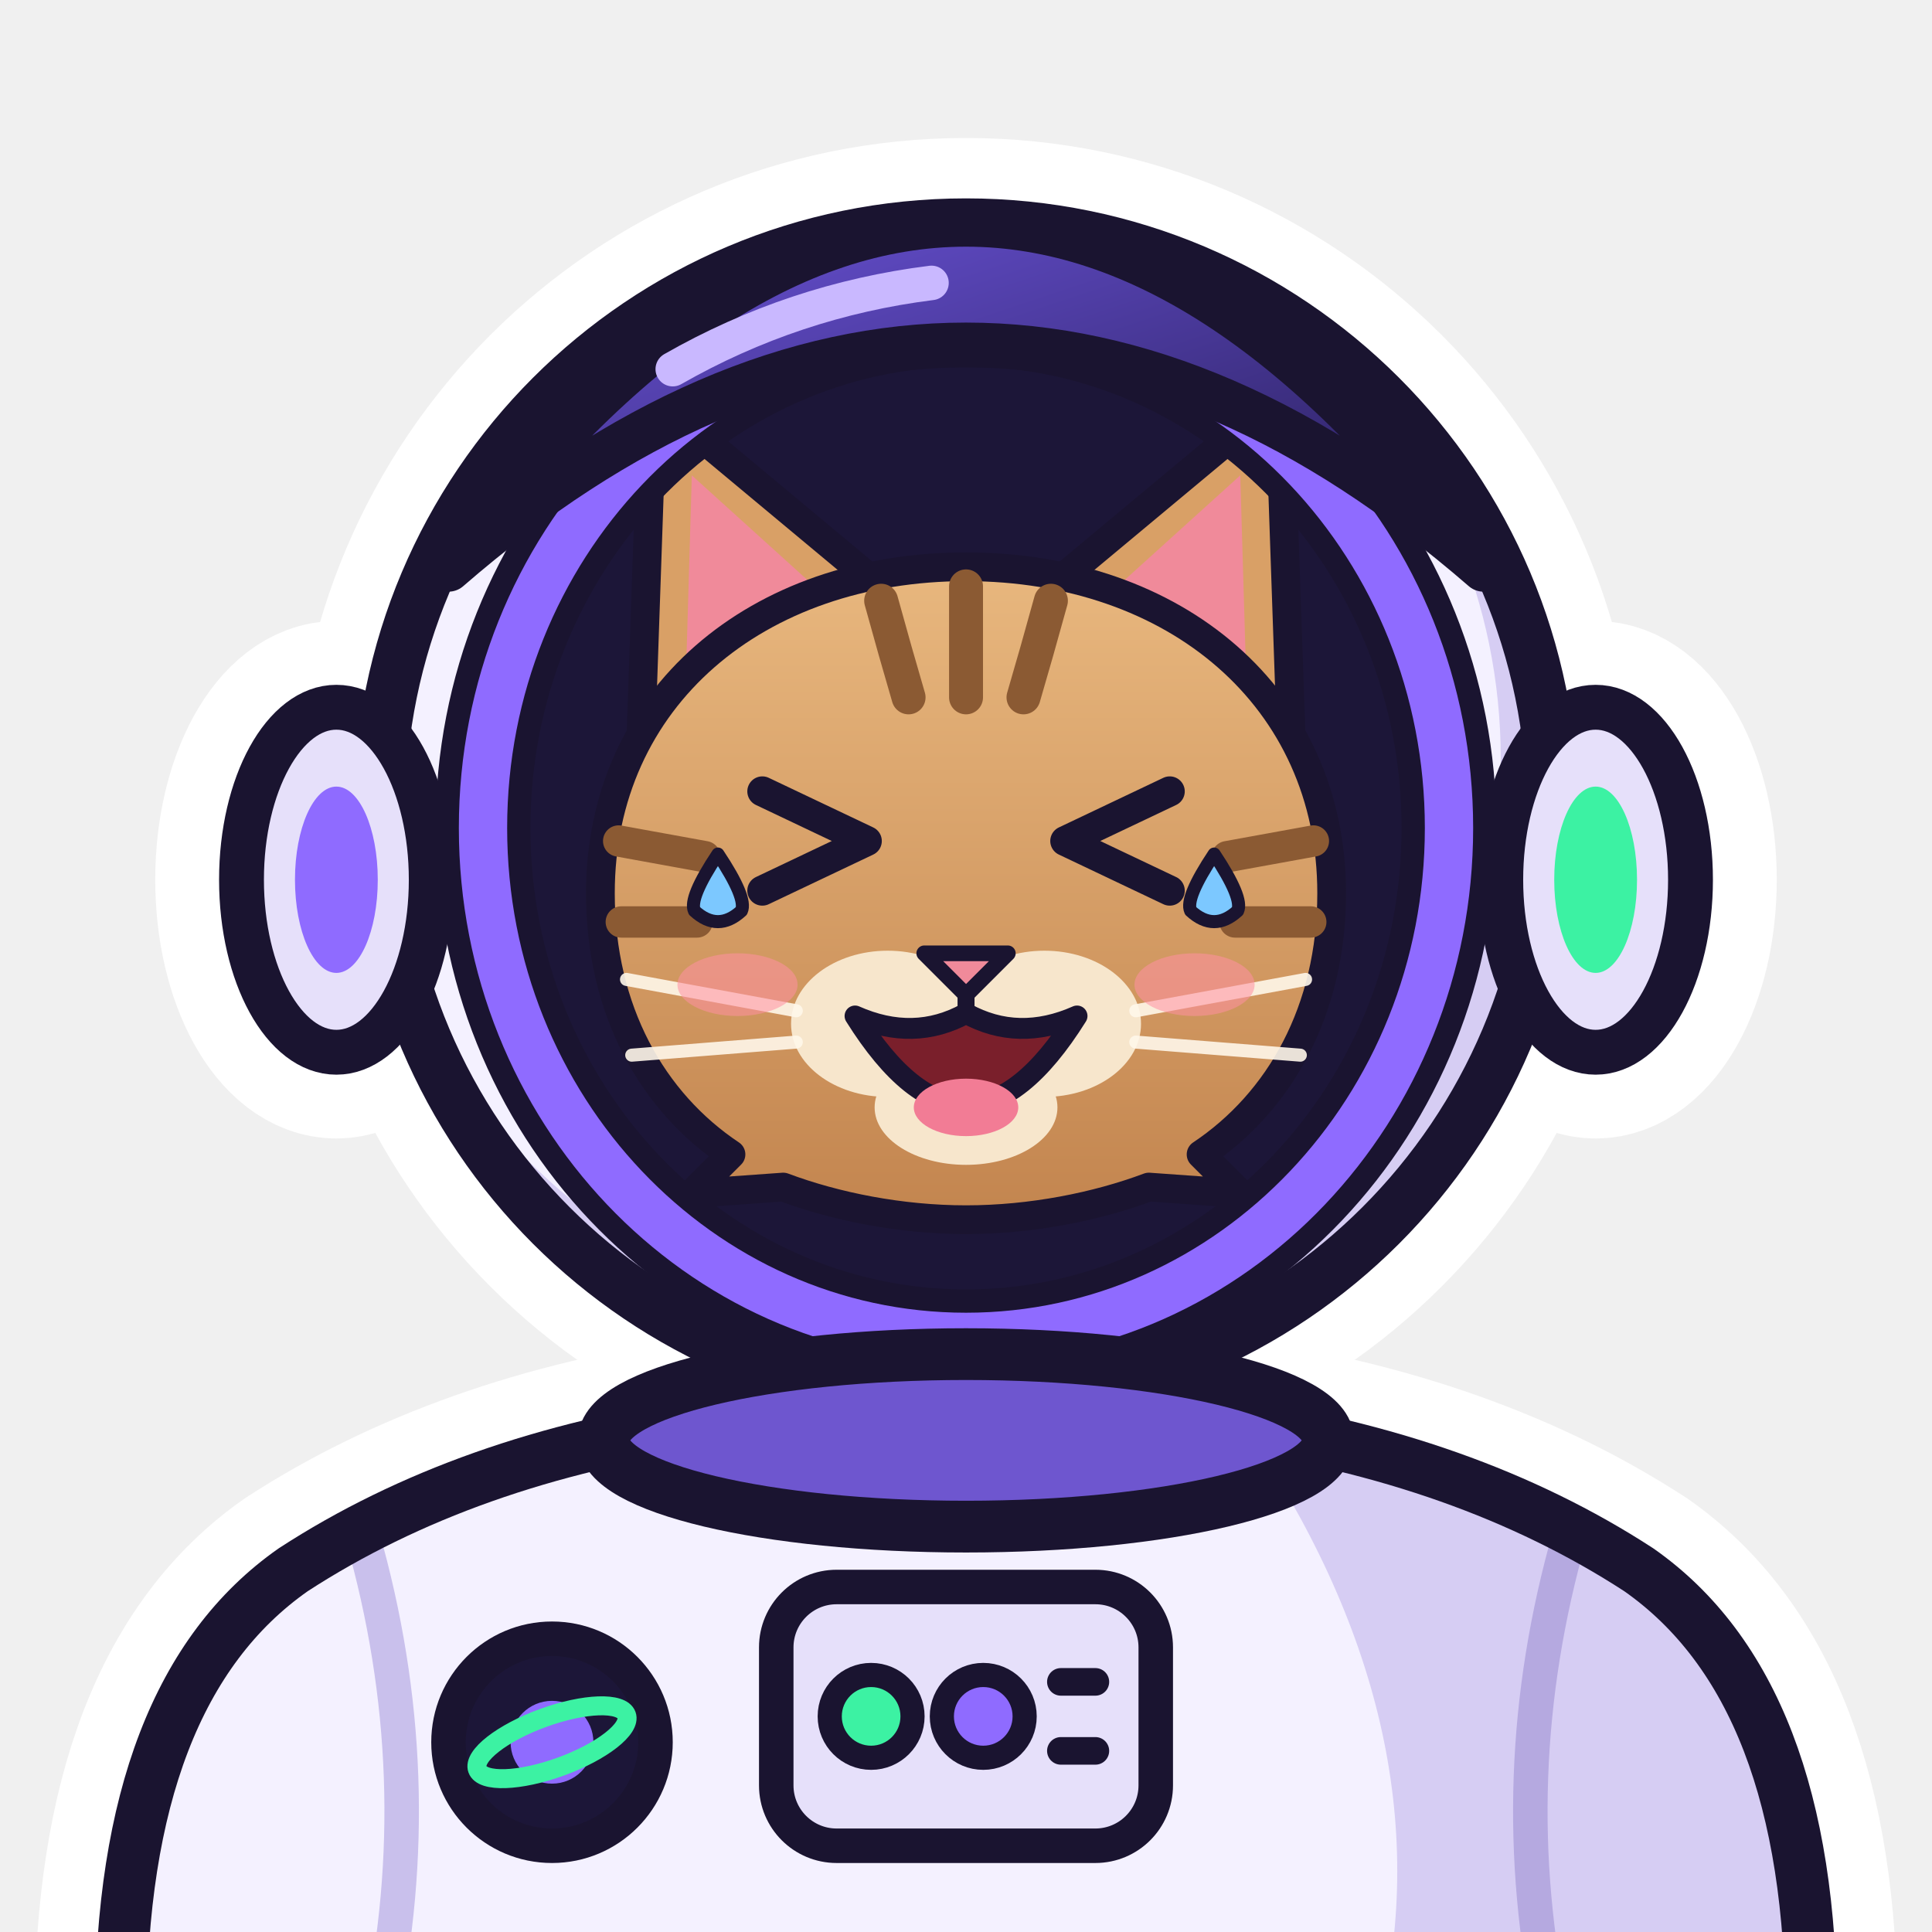
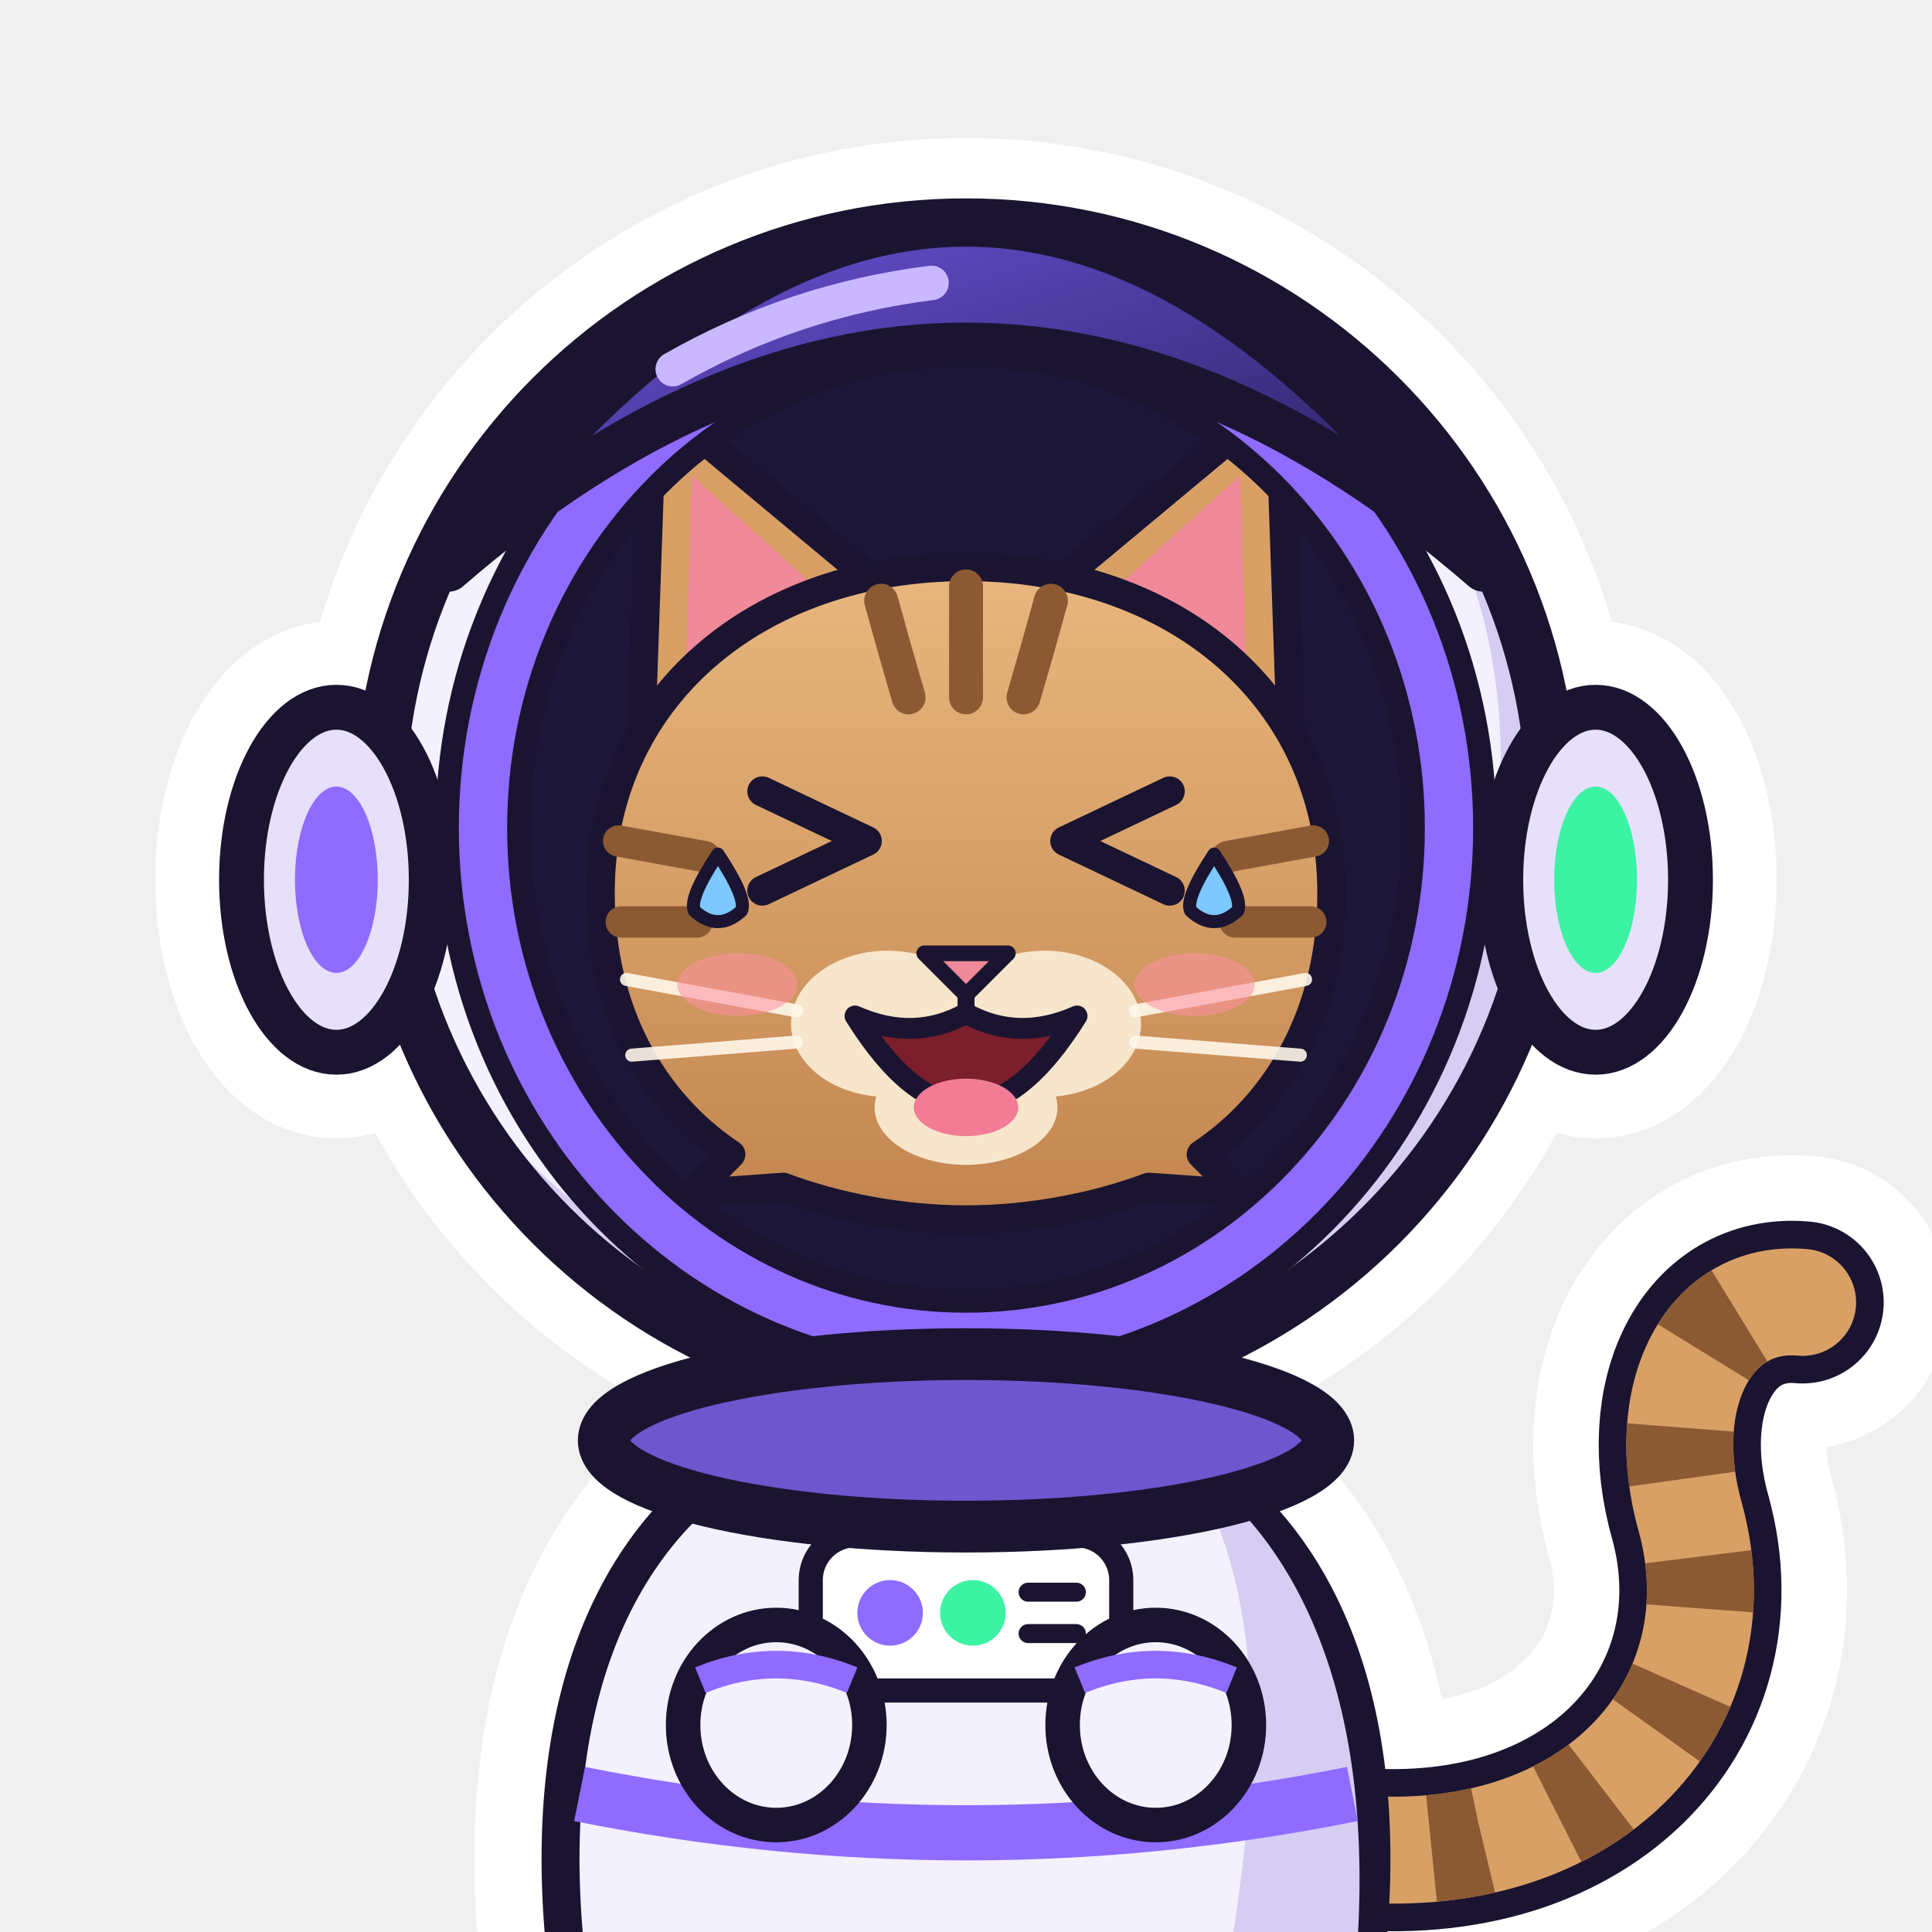
<svg xmlns="http://www.w3.org/2000/svg" viewBox="0 0 112 112" width="256" height="256">
  <defs>
    <linearGradient id="lblVioletA" x1="0" y1="0" x2="0" y2="1">
      <stop offset="0" stop-color="#E2D8FF" />
      <stop offset="1" stop-color="#9474FF" />
    </linearGradient>
    <linearGradient id="lblGreenA" x1="0" y1="0" x2="0" y2="1">
      <stop offset="0" stop-color="#C2FFE4" />
      <stop offset="1" stop-color="#2AD58B" />
    </linearGradient>
    <linearGradient id="lblRedA" x1="0" y1="0" x2="0" y2="1">
      <stop offset="0" stop-color="#FFD3D8" />
      <stop offset="1" stop-color="#FF3B4E" />
    </linearGradient>
    <linearGradient id="lblBlueA" x1="0" y1="0" x2="0" y2="1">
      <stop offset="0" stop-color="#DDF6FF" />
      <stop offset="1" stop-color="#4FC3FF" />
    </linearGradient>
    <linearGradient id="visorA" x1="0" y1="0" x2="1" y2="1">
      <stop offset="0" stop-color="#6E56E0" />
      <stop offset="1" stop-color="#231A50" />
    </linearGradient>
    <clipPath id="helmetA">
      <circle cx="56" cy="44" r="34" />
    </clipPath>
    <clipPath id="torsoClipA">
      <path d="M 7 114 Q 7 95 17 88 Q 27 81.5 41 79.5 L 71 79.5 Q 85 81.5 95 88 Q 105 95 105 114 Z" />
    </clipPath>
    <clipPath id="noaOpeningA">
      <ellipse cx="56" cy="61" rx="37" ry="39" />
    </clipPath>
    <clipPath id="noaHeadClipA">
      <path d="M 30 56 Q 30 30 56 29 Q 82 30 82 56 L 82 64 Q 81 82 69 90 Q 62 94 56 94 Q 50 94 43 90 Q 31 82 30 64 Z" />
    </clipPath>
    <path id="torsoShapeA" d="M 7 114 Q 7 95 17 88 Q 27 81.5 41 79.5 L 71 79.5 Q 85 81.5 95 88 Q 105 95 105 114 Z" />
    <g id="discsA">
      <ellipse cx="19.5" cy="48" rx="5.5" ry="10" />
      <ellipse cx="92.5" cy="48" rx="5.5" ry="10" />
    </g>
    <g id="torsoBackA" fill="#FFFFFF" stroke="#FFFFFF" stroke-width="10" stroke-linejoin="round">
      <use href="#torsoShapeA" />
    </g>
    <g id="helmetBackA" fill="#FFFFFF" stroke="#FFFFFF" stroke-width="10">
      <circle cx="56" cy="44" r="34" />
      <use href="#discsA" />
    </g>
    <g id="suitA">
      <use href="#torsoShapeA" fill="#F4F1FF" />
      <g clip-path="url(#torsoClipA)">
        <path d="M 72 79.5 Q 90 83 98 92 Q 105 100 105 114 L 80 114 Q 84 97 72 79.5 Z" fill="#D6CDF3" />
        <path d="M 21 86 Q 25 100 22 114" fill="none" stroke="#C9C0EC" stroke-width="2" />
        <path d="M 91 86 Q 87 100 90 114" fill="none" stroke="#B5A9E0" stroke-width="2" />
      </g>
      <use href="#torsoShapeA" fill="none" stroke="#1A1430" stroke-width="3" stroke-linejoin="round" />
      <rect x="45" y="89" width="22" height="15" rx="3.5" fill="#E6E0FA" stroke="#1A1430" stroke-width="2" />
      <circle cx="50.5" cy="96.5" r="2.4" fill="#3CF2A3" stroke="#1A1430" stroke-width="1.4" />
      <circle cx="57" cy="96.5" r="2.4" fill="#8F6BFF" stroke="#1A1430" stroke-width="1.4" />
      <path d="M 61.5 94.5 L 63.5 94.5 M 61.5 98.5 L 63.5 98.5" stroke="#1A1430" stroke-width="1.6" stroke-linecap="round" />
      <circle cx="32" cy="98" r="6" fill="#1C1638" stroke="#1A1430" stroke-width="2" />
      <circle cx="32" cy="98" r="2.4" fill="#8F6BFF" />
      <ellipse cx="32" cy="98" rx="4.6" ry="1.5" fill="none" stroke="#3CF2A3" stroke-width="1.1" transform="rotate(-20 32 98)" />
    </g>
    <g id="helmetShellA">
      <circle cx="56" cy="44" r="34" fill="#F4F1FF" />
      <g clip-path="url(#helmetA)">
        <circle cx="61" cy="50" r="34" fill="#D6CDF3" />
        <circle cx="54" cy="41" r="33" fill="#F4F1FF" />
      </g>
      <circle cx="56" cy="44" r="34" fill="none" stroke="#1A1430" stroke-width="3" />
      <g fill="#E6E0FA" stroke="#1A1430" stroke-width="2.6">
        <use href="#discsA" />
      </g>
      <ellipse cx="19.5" cy="48" rx="2.4" ry="5.4" fill="#8F6BFF" />
      <ellipse cx="92.5" cy="48" rx="2.4" ry="5.4" fill="#3CF2A3" />
    </g>
    <g id="noaHelmetA">
      <use href="#helmetShellA" />
      <ellipse cx="56" cy="45" rx="28" ry="29.5" fill="#1C1638" />
    </g>
    <g id="noaRimA">
      <ellipse cx="56" cy="45" rx="28" ry="29.5" fill="none" stroke="#1A1430" stroke-width="5.5" />
      <ellipse cx="56" cy="45" rx="28" ry="29.5" fill="none" stroke="#8F6BFF" stroke-width="2.8" />
      <path d="M 26 30 Q 56 -10 86 30 Q 56 4 26 30 Z" fill="url(#visorA)" stroke="#1A1430" stroke-width="2.6" stroke-linejoin="round" />
      <path d="M 39 18.4 Q 46 14.4 54 13.4" fill="none" stroke="#C9B8FF" stroke-width="2" stroke-linecap="round" />
    </g>
    <ellipse id="neckRingA" cx="56" cy="80.5" rx="21" ry="5" fill="#6E56CF" stroke="#1A1430" stroke-width="3" />
    <g id="noaHeadA">
      <path d="M 45 80 L 45 108 L 67 108 L 67 80 Z" fill="#D49A7A" />
      <path d="M 45 86 Q 56 97 67 86 L 67 93 Q 56 101 45 93 Z" fill="#B97F62" opacity="0.55" />
      <ellipse cx="29.5" cy="61" rx="4.6" ry="7" fill="#E3AB89" />
      <ellipse cx="82.5" cy="61" rx="4.6" ry="7" fill="#E3AB89" />
      <path d="M 29.5 57 Q 27.6 61 29.5 65" fill="none" stroke="#B9785A" stroke-width="1.3" stroke-linecap="round" />
      <path d="M 82.5 57 Q 84.4 61 82.5 65" fill="none" stroke="#B9785A" stroke-width="1.3" stroke-linecap="round" />
      <path d="M 30 56 Q 30 30 56 29 Q 82 30 82 56 L 82 64 Q 81 82 69 90 Q 62 94 56 94 Q 50 94 43 90 Q 31 82 30 64 Z" fill="#EDB997" />
      <g clip-path="url(#noaHeadClipA)">
        <path d="M 68 40 Q 84 50 82 70 Q 78 86 66 92 L 90 96 L 90 36 Z" fill="#D99F80" opacity="0.55" />
        <path d="M 30 58 Q 32 74 38 80 Q 46 86 56 85.5 Q 66 86 74 80 Q 80 74 82 58 L 82 92 L 30 92 Z" fill="#7A5644" opacity="0.28" />
        <path d="M 30 61 Q 31 80 43 89 Q 50 94 56 94 Q 62 94 69 89 Q 81 80 82 61 Q 80 71 74 75 Q 68 78 63 77 Q 60 75 56 75.5 Q 52 75 49 77 Q 44 78 38 75 Q 32 71 30 61 Z" fill="#4E3628" />
        <path d="M 40 86 L 41 89 M 48 90 L 48.5 93 M 64 90 L 63.5 93 M 72 86 L 71 89 M 35 79 L 36.5 82 M 77 79 L 75.5 82" stroke="#6B4C3C" stroke-width="1.2" stroke-linecap="round" />
      </g>
      <path d="M 26 60 Q 22 28 40 19 Q 56 12 72 19 Q 90 28 86 60 L 82 60 L 81 52 Q 76 43.5 66 41.5 Q 59 39 56.5 31 L 55.5 31 Q 53 39 46 41.5 Q 36 43.5 31 52 L 30 60 Z" fill="#3B2A21" />
      <path d="M 56 31.5 L 56 18" fill="none" stroke="#24180F" stroke-width="1.6" stroke-linecap="round" />
      <path d="M 53.5 22 Q 45 26 38.5 37.5" fill="none" stroke="#6A4A39" stroke-width="1.8" stroke-linecap="round" />
      <path d="M 58.5 22 Q 67 26 73.5 37.5" fill="none" stroke="#6A4A39" stroke-width="1.8" stroke-linecap="round" />
      <path d="M 50 18.5 Q 41.5 21 35 29" fill="none" stroke="#7A5642" stroke-width="2.2" stroke-linecap="round" />
      <path d="M 62 18.5 Q 70.5 21 77 29" fill="none" stroke="#7A5642" stroke-width="2.2" stroke-linecap="round" />
      <path d="M 47 41 Q 52 38.5 54.6 33.5 M 65 41 Q 60 38.5 57.4 33.5" fill="none" stroke="#2A1D16" stroke-width="1.3" stroke-linecap="round" />
      <path d="M 56.5 59 Q 58.6 65 59.6 67.6 Q 58 70 54.6 69" fill="none" stroke="#C0805E" stroke-width="1.8" stroke-linecap="round" stroke-linejoin="round" />
      <path d="M 46.5 75.5 Q 51 72 56 73.5 Q 61 72 65.5 75.5 Q 61 77.2 56 76.3 Q 51 77.2 46.5 75.5 Z" fill="#3E2A1F" />
    </g>
    <g id="noaBrowsA" fill="#2E2019">
      <path d="M 37.2 52.6 Q 41.5 47 51 48.4 Q 51.8 50.2 50.8 51.6 Q 44.2 50.4 38.6 54.2 Q 36.8 54 37.2 52.6 Z" />
      <path d="M 74.8 52.6 Q 70.5 47 61 48.4 Q 60.2 50.2 61.2 51.6 Q 67.8 50.4 73.4 54.2 Q 75.2 54 74.8 52.6 Z" />
    </g>
    <g id="noaBrowsUpA" fill="#2E2019">
      <path d="M 37.2 48.8 Q 41.5 42.6 51 44.4 Q 51.8 46.2 50.8 47.6 Q 44.2 46.2 38.6 50.4 Q 36.8 50.2 37.2 48.8 Z" />
      <path d="M 74.8 48.8 Q 70.5 42.6 61 44.4 Q 60.2 46.2 61.2 47.6 Q 67.8 46.2 73.4 50.4 Q 75.2 50.2 74.8 48.8 Z" />
    </g>
    <g id="noaBrowsHmmA" fill="#2E2019">
      <path d="M 37 53.4 Q 42 51.2 51 51.4 Q 51.6 52.8 50.8 54 Q 44 53.4 38.4 55.2 Q 36.6 54.8 37 53.4 Z" />
      <path d="M 74.8 49.6 Q 70.5 42.6 61 45.2 Q 60.2 47 61.2 48.4 Q 67.8 46.4 73.4 51.2 Q 75.2 51 74.8 49.6 Z" />
    </g>
    <g id="noaEyesA">
      <path d="M 37 58.5 Q 44 52 51 58.5 Q 44 63.8 37 58.5 Z" fill="#FFFFFF" />
      <circle cx="44.3" cy="58.2" r="3.7" fill="#5A3A24" />
      <circle cx="44.3" cy="58.2" r="1.8" fill="#1A1430" />
      <circle cx="45.6" cy="56.9" r="1.1" fill="#FFFFFF" />
      <path d="M 36.5 58.8 Q 44 51.6 51.5 58.2" fill="none" stroke="#1A1430" stroke-width="2.3" stroke-linecap="round" />
      <path d="M 61 58.5 Q 68 52 75 58.5 Q 68 63.8 61 58.5 Z" fill="#FFFFFF" />
      <circle cx="67.7" cy="58.2" r="3.7" fill="#5A3A24" />
      <circle cx="67.7" cy="58.2" r="1.8" fill="#1A1430" />
      <circle cx="69" cy="56.9" r="1.1" fill="#FFFFFF" />
      <path d="M 60.5 58.2 Q 68 51.6 75.5 58.8" fill="none" stroke="#1A1430" stroke-width="2.3" stroke-linecap="round" />
    </g>
    <g id="noaEyesWideA">
      <ellipse cx="44" cy="57.5" rx="6" ry="6.4" fill="#FFFFFF" stroke="#1A1430" stroke-width="1.8" />
      <circle cx="44" cy="58" r="2.7" fill="#5A3A24" />
      <circle cx="44" cy="58" r="1.3" fill="#1A1430" />
      <ellipse cx="68" cy="57.5" rx="6" ry="6.4" fill="#FFFFFF" stroke="#1A1430" stroke-width="1.8" />
      <circle cx="68" cy="58" r="2.7" fill="#5A3A24" />
      <circle cx="68" cy="58" r="1.3" fill="#1A1430" />
    </g>
    <g id="noaEyesSideA">
      <path d="M 37.5 58.5 Q 44 55 50.5 58.5 Q 44 61.8 37.5 58.5 Z" fill="#FFFFFF" />
      <circle cx="40.6" cy="58.4" r="2.9" fill="#5A3A24" />
      <circle cx="40.6" cy="58.4" r="1.4" fill="#1A1430" />
      <path d="M 37 57.8 L 51 57.2" fill="none" stroke="#1A1430" stroke-width="2.4" stroke-linecap="round" />
      <path d="M 61.5 58.5 Q 68 54 74.5 58.5 Q 68 61.8 61.5 58.5 Z" fill="#FFFFFF" />
      <circle cx="64.6" cy="58.4" r="2.9" fill="#5A3A24" />
      <circle cx="64.6" cy="58.4" r="1.4" fill="#1A1430" />
      <path d="M 61 58 Q 68 52.6 75 58.4" fill="none" stroke="#1A1430" stroke-width="2.2" stroke-linecap="round" />
    </g>
    <path id="noaEyesLaughA" d="M 37.5 59.5 Q 44 52.5 50.5 59.5 M 61.5 59.5 Q 68 52.5 74.5 59.5" fill="none" stroke="#1A1430" stroke-width="2.6" stroke-linecap="round" />
    <g id="noaSmileA">
      <path d="M 49.5 80.2 Q 56 83.6 62.8 79.2" fill="none" stroke="#5E2A22" stroke-width="2" stroke-linecap="round" />
      <path d="M 53.4 83 Q 56 84 58.8 82.8" fill="none" stroke="#9C5A4A" stroke-width="1.2" stroke-linecap="round" opacity="0.8" />
    </g>
    <ellipse id="noaMouthOA" cx="56" cy="82" rx="4.2" ry="5" fill="#5A1F28" stroke="#1A1430" stroke-width="1.4" />
    <g id="noaMouthLaughA">
      <path d="M 46.5 78.5 Q 56 94 65.5 78.5 Q 56 81.5 46.5 78.5 Z" fill="#5A1F28" stroke="#1A1430" stroke-width="1.5" stroke-linejoin="round" />
      <path d="M 48.5 79.4 Q 56 81.8 63.5 79.4 L 62.6 81.8 Q 56 83.8 49.4 81.8 Z" fill="#FFFFFF" />
      <path d="M 52 88 Q 56 90.5 60 88 Q 56 86.5 52 88 Z" fill="#E07A86" />
    </g>
    <path id="noaMouthFlatA" d="M 50.5 80.8 L 62 80" fill="none" stroke="#5E2A22" stroke-width="2.2" stroke-linecap="round" />
    <g id="noaTearsA" fill="#7FD4FF" stroke="#1A1430" stroke-width="1.3" stroke-linejoin="round">
      <path d="M 33.5 61 Q 29 68 32.5 71 Q 37 70 33.5 61 Z" />
      <path d="M 78.5 61 Q 83 68 79.5 71 Q 75 70 78.5 61 Z" />
    </g>
    <g id="noaBrowsAngryA" fill="#2E2019">
      <path d="M 36.6 49.6 Q 37.4 47.6 39.4 48 L 51.6 53.6 Q 52.2 55.8 50.4 56.2 Z" />
      <path d="M 75.4 49.6 Q 74.6 47.6 72.6 48 L 60.4 53.6 Q 59.8 55.8 61.6 56.2 Z" />
    </g>
    <g id="noaEyesAngryA">
      <path d="M 38 58.6 Q 45 55.6 50.6 58.4 Q 44.6 62.4 38 58.6 Z" fill="#FFFFFF" />
      <circle cx="45" cy="59.2" r="2.9" fill="#5A3A24" />
      <circle cx="45" cy="59.2" r="1.4" fill="#1A1430" />
      <path d="M 37.6 57.4 L 51 58.6" stroke="#1A1430" stroke-width="2.4" stroke-linecap="round" />
      <path d="M 74 58.6 Q 67 55.6 61.4 58.4 Q 67.4 62.4 74 58.6 Z" fill="#FFFFFF" />
      <circle cx="67" cy="59.2" r="2.9" fill="#5A3A24" />
      <circle cx="67" cy="59.2" r="1.4" fill="#1A1430" />
      <path d="M 74.4 57.4 L 61 58.6" stroke="#1A1430" stroke-width="2.4" stroke-linecap="round" />
    </g>
    <g id="noaMouthShoutA">
      <path d="M 46.5 77 Q 56 75 65.5 77 Q 64.5 92.5 56 92.5 Q 47.5 92.5 46.5 77 Z" fill="#5A1F28" stroke="#1A1430" stroke-width="1.5" stroke-linejoin="round" />
      <path d="M 47.4 77.6 Q 56 76 64.6 77.6 L 64.2 80.4 Q 56 79.2 47.8 80.4 Z" fill="#FFFFFF" />
      <path d="M 50.5 89 Q 56 85.5 61.5 89 Q 56 92 50.5 89 Z" fill="#E07A86" />
    </g>
    <g id="noaMouthGritA">
      <path d="M 47.5 77.4 L 64.5 77.4 Q 65.6 81.6 64.2 85 L 47.8 85 Q 46.4 81.6 47.5 77.4 Z" fill="#FFFFFF" stroke="#1A1430" stroke-width="1.5" stroke-linejoin="round" />
      <path d="M 47.2 81.2 L 64.8 81.2 M 51.5 77.6 L 51.5 84.8 M 56 77.6 L 56 84.8 M 60.5 77.6 L 60.5 84.8" stroke="#9C8F9F" stroke-width="1.1" />
    </g>
    <g id="noaRageTintA">
      <g clip-path="url(#noaHeadClipA)">
        <ellipse cx="56" cy="60" rx="30" ry="34" fill="#FF3B4E" opacity="0.2" />
      </g>
      <ellipse cx="40.5" cy="67" rx="5" ry="3" fill="#FF3B4E" opacity="0.45" />
      <ellipse cx="71.5" cy="67" rx="5" ry="3" fill="#FF3B4E" opacity="0.45" />
    </g>
    <g id="noaShadesA">
      <path d="M 32.5 53 L 79.5 53" stroke="#14101F" stroke-width="2.6" stroke-linecap="round" />
      <path d="M 34.5 53 L 52.5 53 Q 53 61.5 47 63.5 Q 38.5 64.5 35.5 59 Z" fill="#14101F" stroke="#1A1430" stroke-width="1.6" stroke-linejoin="round" />
      <path d="M 77.5 53 L 59.5 53 Q 59 61.5 65 63.5 Q 73.5 64.5 76.5 59 Z" fill="#14101F" stroke="#1A1430" stroke-width="1.6" stroke-linejoin="round" />
      <path d="M 52.5 54.6 Q 56 53 59.5 54.6" fill="none" stroke="#14101F" stroke-width="2.2" />
      <path d="M 38.5 55.8 L 43 61 M 42.5 55.4 L 45.5 58.8" stroke="#3CF2A3" stroke-width="1.5" stroke-linecap="round" />
      <path d="M 63.5 55.8 L 68 61 M 67.5 55.4 L 70.5 58.8" stroke="#B9A6FF" stroke-width="1.5" stroke-linecap="round" />
    </g>
    <g id="noaSmirkA">
      <path d="M 50 80.6 Q 57.5 82.4 63.8 77.4" fill="none" stroke="#5E2A22" stroke-width="2" stroke-linecap="round" />
      <path d="M 63.2 76.2 Q 64.8 77 64.6 78.8" fill="none" stroke="#5E2A22" stroke-width="1.2" stroke-linecap="round" />
    </g>
    <path id="noaMouthGrimaceA" d="M 48.5 81 Q 51.5 78.8 54.5 81 Q 57.5 83.2 60.5 81 Q 62.2 79.8 63.6 80.4" fill="none" stroke="#5E2A22" stroke-width="2" stroke-linecap="round" />
    <g id="raidFistBackA">
      <path d="M 102 118 Q 106 88 95 71" fill="none" stroke="#FFFFFF" stroke-width="24" stroke-linecap="round" />
      <rect x="82" y="50" width="21" height="19" rx="6.5" fill="#FFFFFF" stroke="#FFFFFF" stroke-width="9" />
    </g>
    <g id="raidFistA">
      <path d="M 102 118 Q 106 88 95 71" fill="none" stroke="#1A1430" stroke-width="15" stroke-linecap="round" />
      <path d="M 102 118 Q 106 88 95 71" fill="none" stroke="#E4DDF8" stroke-width="10" stroke-linecap="round" />
      <path d="M 101.4 70.8 L 92.2 76.8" stroke="#1A1430" stroke-width="6.4" stroke-linecap="round" />
      <path d="M 101.4 70.8 L 92.2 76.8" stroke="#8F6BFF" stroke-width="3.6" stroke-linecap="round" />
      <rect x="82" y="50" width="21" height="19" rx="6.5" fill="#F4F1FF" stroke="#1A1430" stroke-width="2.6" />
      <path d="M 87.5 50.8 L 87.5 57 M 92.5 50.8 L 92.5 57 M 97.5 50.8 L 97.5 57" stroke="#9C8FD6" stroke-width="1.5" stroke-linecap="round" />
      <path d="M 83.5 60 Q 91 57 99.5 60.5 Q 99 64.5 95 64.5 L 86 64.5 Q 83 64 83.5 60 Z" fill="#F4F1FF" stroke="#1A1430" stroke-width="1.8" stroke-linejoin="round" />
      <path d="M 78 43 L 81.5 47.5 M 87 39 L 88 45 M 104.5 42 L 101 47" stroke="#8F6BFF" stroke-width="2" stroke-linecap="round" />
    </g>
    <g id="facepalmBackA">
      <path d="M 10 118 Q 12 86 36 54" fill="none" stroke="#FFFFFF" stroke-width="24" stroke-linecap="round" />
    </g>
    <g id="facepalmA">
      <path d="M 10 118 Q 12 86 36 54" fill="none" stroke="#1A1430" stroke-width="15" stroke-linecap="round" />
      <path d="M 10 118 Q 12 86 36 54" fill="none" stroke="#F4F1FF" stroke-width="10" stroke-linecap="round" />
      <path d="M 38.6 59.7 L 29.8 53.1" stroke="#1A1430" stroke-width="6.4" stroke-linecap="round" />
      <path d="M 38.6 59.7 L 29.8 53.1" stroke="#8F6BFF" stroke-width="3.6" stroke-linecap="round" />
      <g stroke="#1A1430" stroke-linecap="round" fill="none">
        <path d="M 50 40 L 59.5 31.5 M 53 43.5 L 64.5 36.5 M 55 47 L 67.5 42.5 M 54.5 50.5 L 65 49 M 40 52 L 42.5 59" stroke-width="8.6" />
        <ellipse cx="46" cy="47" rx="10.5" ry="8.5" transform="rotate(-25 46 47)" fill="#1A1430" stroke-width="3.4" />
      </g>
      <path d="M 50 40 L 59.5 31.5 M 53 43.5 L 64.5 36.5 M 55 47 L 67.5 42.5 M 54.5 50.5 L 65 49 M 40 52 L 42.5 59" fill="none" stroke="#F4F1FF" stroke-width="5.2" stroke-linecap="round" />
      <ellipse cx="46" cy="47" rx="10.5" ry="8.5" transform="rotate(-25 46 47)" fill="#F4F1FF" />
      <path d="M 46.5 43.5 Q 49 46.5 49 50.5" fill="none" stroke="#9C8FD6" stroke-width="1.3" stroke-linecap="round" />
    </g>
    <g id="veinA" fill="none" stroke-linecap="round">
      <path d="M 79 16 Q 83 20 79 24 M 89 16 Q 85 20 89 24 M 80 15 Q 84 19 88 15 M 80 25 Q 84 21 88 25" stroke="#1A1430" stroke-width="4.6" />
      <path d="M 79 16 Q 83 20 79 24 M 89 16 Q 85 20 89 24 M 80 15 Q 84 19 88 15 M 80 25 Q 84 21 88 25" stroke="#FF3B4E" stroke-width="2.4" />
    </g>
    <path id="shakeA" d="M 6 38 L 11.5 40 M 5 46 L 11 46 M 6 54 L 11.5 52 M 106 38 L 100.5 40 M 107 46 L 101 46 M 106 54 L 100.5 52" fill="none" stroke="#1A1430" stroke-width="2.2" stroke-linecap="round" />
    <path id="sparkleRightA" d="M 101 8 Q 102 16 109 17 Q 102 18 101 26 Q 100 18 93 17 Q 100 16 101 8 Z" fill="#3CF2A3" stroke="#1A1430" stroke-width="1.4" stroke-linejoin="round" />
    <g id="lblRaidA" font-family="Oxanium, sans-serif" font-weight="800" font-size="19" transform="rotate(-9 24 20)">
      <text x="4" y="27" fill="#FFFFFF" stroke="#FFFFFF" stroke-width="8" stroke-linejoin="round">RAID</text>
      <text x="4" y="27" fill="url(#lblRedA)" stroke="#1A1430" stroke-width="3" stroke-linejoin="round" paint-order="stroke">RAID</text>
    </g>
    <g id="lblEzA" font-family="Oxanium, sans-serif" font-weight="800" font-size="25" transform="rotate(-8 22 22)">
      <text x="6" y="30" fill="#FFFFFF" stroke="#FFFFFF" stroke-width="9" stroke-linejoin="round">EZ</text>
      <text x="6" y="30" fill="url(#lblGreenA)" stroke="#1A1430" stroke-width="3" stroke-linejoin="round" paint-order="stroke">EZ</text>
    </g>
    <g id="lblFailA" font-family="Oxanium, sans-serif" font-weight="800" font-size="18" transform="rotate(-9 24 18)">
      <text x="4" y="26" fill="#FFFFFF" stroke="#FFFFFF" stroke-width="8" stroke-linejoin="round">FAIL</text>
      <text x="4" y="26" fill="url(#lblRedA)" stroke="#1A1430" stroke-width="3" stroke-linejoin="round" paint-order="stroke">FAIL</text>
    </g>
    <g id="thumbA">
      <g fill="#FFFFFF" stroke="#FFFFFF" stroke-width="9" stroke-linejoin="round">
        <path d="M 82.5 91 L 80 72 Q 79.5 64 86.5 63.5 Q 93 63.5 94 71 L 96 88 Z" />
        <rect x="80" y="86" width="27" height="30" rx="7" />
      </g>
      <path d="M 82.5 91 L 80 72 Q 79.5 64 86.5 63.5 Q 93 63.5 94 71 L 96 88 Z" fill="#F4F1FF" stroke="#1A1430" stroke-width="2.6" stroke-linejoin="round" />
      <rect x="80" y="86" width="27" height="22" rx="7" fill="#F4F1FF" stroke="#1A1430" stroke-width="2.6" />
      <path d="M 95.5 92.5 Q 102 92 105.5 93.5 M 95.5 98.5 Q 102 98 105.5 99.5" stroke="#9C8FD6" stroke-width="1.8" fill="none" stroke-linecap="round" />
      <path d="M 82.5 89.5 Q 88 92 94.5 89.5" stroke="#9C8FD6" stroke-width="1.6" fill="none" stroke-linecap="round" />
      <path d="M 83 71 Q 84 67 87.5 66" stroke="#FFFFFF" stroke-width="1.8" fill="none" stroke-linecap="round" />
      <rect x="81.5" y="104" width="24" height="12" rx="2.5" fill="#8F6BFF" stroke="#1A1430" stroke-width="2.4" />
    </g>
    <g id="thinkHandA">
      <path d="M 66 88 Q 80 96 86 118" fill="none" stroke="#1A1430" stroke-width="15" stroke-linecap="round" />
      <path d="M 66 88 Q 80 96 86 118" fill="none" stroke="#E4DDF8" stroke-width="10" stroke-linecap="round" />
      <rect x="53.5" y="66.5" width="6.4" height="15" rx="3.2" fill="#F4F1FF" stroke="#1A1430" stroke-width="2.2" />
      <rect x="52" y="76" width="19" height="14" rx="5.5" fill="#F4F1FF" stroke="#1A1430" stroke-width="2.4" />
      <path d="M 61 80.5 L 68.5 80.5 M 61 85 L 68.5 85" stroke="#9C8FD6" stroke-width="1.6" stroke-linecap="round" />
      <path d="M 66.5 86.5 L 72 94" stroke="#1A1430" stroke-width="6.4" stroke-linecap="round" />
      <path d="M 66.5 86.5 L 72 94" stroke="#8F6BFF" stroke-width="3.6" stroke-linecap="round" />
    </g>
    <g id="lblGGA" font-family="Oxanium, sans-serif" font-weight="800" font-size="25" transform="rotate(-8 22 22)">
      <text x="5" y="30" fill="#FFFFFF" stroke="#FFFFFF" stroke-width="9" stroke-linejoin="round">GG</text>
      <text x="5" y="30" fill="url(#lblGreenA)" stroke="#1A1430" stroke-width="3.4" stroke-linejoin="round" paint-order="stroke">GG</text>
    </g>
    <g id="lblPogA" font-family="Oxanium, sans-serif" font-weight="800" font-size="19" transform="rotate(-9 22 22)">
      <text x="4" y="28" fill="#FFFFFF" stroke="#FFFFFF" stroke-width="8" stroke-linejoin="round">POG</text>
      <text x="4" y="28" fill="url(#lblVioletA)" stroke="#1A1430" stroke-width="3" stroke-linejoin="round" paint-order="stroke">POG</text>
    </g>
    <g id="lblMdrA" font-family="Oxanium, sans-serif" font-weight="800" font-size="19" transform="rotate(9 90 22)">
      <text x="66" y="28" fill="#FFFFFF" stroke="#FFFFFF" stroke-width="8" stroke-linejoin="round">MDR</text>
      <text x="66" y="28" fill="url(#lblVioletA)" stroke="#1A1430" stroke-width="3" stroke-linejoin="round" paint-order="stroke">MDR</text>
    </g>
    <g id="lblHmmA" font-family="Oxanium, sans-serif" font-weight="800" font-size="30" transform="rotate(10 98 20)">
      <text x="90" y="32" fill="#FFFFFF" stroke="#FFFFFF" stroke-width="9" stroke-linejoin="round">?</text>
      <text x="90" y="32" fill="url(#lblGreenA)" stroke="#1A1430" stroke-width="3.2" stroke-linejoin="round" paint-order="stroke">?</text>
    </g>
    <g id="noaGolmonBrowsA" fill="#2E2019">
      <path d="M 37.2 47.8 Q 41.5 41.6 51 43.4 Q 51.8 45.2 50.8 46.6 Q 44.2 45.2 38.6 49.4 Q 36.8 49.2 37.2 47.8 Z" />
      <path d="M 74.8 53.4 Q 70.5 49.6 61 50.6 Q 60.2 52.2 61.2 53.4 Q 67.8 52.4 73.4 55 Q 75.2 54.8 74.8 53.4 Z" />
    </g>
    <g id="noaGolmonEyesA">
      <ellipse cx="44" cy="57.2" rx="6.6" ry="7" fill="#FFFFFF" stroke="#1A1430" stroke-width="1.8" />
      <circle cx="47.6" cy="59" r="2.6" fill="#5A3A24" />
      <circle cx="47.6" cy="59" r="1.3" fill="#1A1430" />
      <circle cx="48.3" cy="58.1" r="0.7" fill="#FFFFFF" />
      <ellipse cx="68" cy="58.4" rx="5.2" ry="5.5" fill="#FFFFFF" stroke="#1A1430" stroke-width="1.8" />
      <circle cx="64.9" cy="56.9" r="2.3" fill="#5A3A24" />
      <circle cx="64.9" cy="56.9" r="1.1" fill="#1A1430" />
      <circle cx="65.5" cy="56.1" r="0.6" fill="#FFFFFF" />
    </g>
    <g id="noaGolmonMouthA" stroke-linejoin="round">
      <path d="M 46.5 78 Q 56 90.5 66.5 76.8 Q 56 80.6 46.5 78 Z" fill="#5A1F28" stroke="#1A1430" stroke-width="1.5" />
      <path d="M 51.6 79.3 L 52 82.2 L 55.2 82.3 L 55.3 79.8 Z" fill="#FFFFFF" stroke="#1A1430" stroke-width="0.9" />
      <path d="M 55.6 83.6 Q 54.6 92.4 59 92.8 Q 63.2 92.4 62 83.4 Z" fill="#E8798A" stroke="#1A1430" stroke-width="1.3" />
      <path d="M 58.7 85.6 L 58.9 90.2" stroke="#B9505F" stroke-width="1" stroke-linecap="round" />
    </g>
    <linearGradient id="catFur" x1="0" y1="0" x2="0" y2="1">
      <stop offset="0" stop-color="#E8B77E" />
      <stop offset="1" stop-color="#C3854F" />
    </linearGradient>
  </defs>
  <g transform="translate(0 3)">
-     <use href="#torsoBackA" />
+     <g fill="#fff" stroke="#fff" stroke-linejoin="round" stroke-linecap="round">
+       <path d="M 33 112 C 31 97 35 86 44 81 L 68 81 C 77 86 81 97 79 112 Z" stroke-width="10" />
+       <path d="M 77 104 C 92 106 101 96 98 85 C 96 78 99 72 104.5 72.5" fill="none" stroke-width="17" />
+     </g>
    <use href="#helmetBackA" />
-     <use href="#suitA" />
+     <path d="M 77 104 C 92 106 101 96 98 85 C 96 78 99 72 104.5 72.5" fill="none" stroke="#1A1430" stroke-width="9.4" stroke-linecap="round" />
+     <path d="M 77 104 C 92 106 101 96 98 85 C 96 78 99 72 104.5 72.5" fill="none" stroke="#D9A066" stroke-width="6.2" stroke-linecap="round" />
+     <path d="M 77 104 C 92 106 101 96 98 85 C 96 78 99 72 104.5 72.5" fill="none" stroke="#8B5A33" stroke-width="6.2" stroke-dasharray="3 4.6" stroke-dashoffset="-6" />
+     <path d="M 33 112 C 31 97 35 86 44 81 L 68 81 C 77 86 81 97 79 112 Z" fill="#F4F1FF" stroke="#1A1430" stroke-width="2.2" stroke-linejoin="round" />
+     <path d="M 69 82 C 76 87 80 97 78.5 112 L 71 112 C 73.5 98 73 89 69 82 Z" fill="#D6CDF3" />
+     <path d="M 33.6 101 Q 56 105.5 78.4 101" fill="none" stroke="#8F6BFF" stroke-width="3.2" />
+     <rect x="47" y="86" width="18" height="9" rx="2.6" fill="#fff" stroke="#1A1430" stroke-width="1.4" />
+     <circle cx="51.6" cy="90.5" r="1.9" fill="#8F6BFF" />
+     <circle cx="56.4" cy="90.5" r="1.9" fill="#3CF2A3" />
+     <path d="M 59.6 89.3 H 62.4 M 59.6 91.7 H 62.4" stroke="#1A1430" stroke-width="1.1" stroke-linecap="round" />
+     <ellipse cx="45" cy="97" rx="5.4" ry="5.8" fill="#F4F1FF" stroke="#1A1430" stroke-width="2" />
+     <path d="M 40.6 94.4 Q 45 92.6 49.4 94.4" fill="none" stroke="#8F6BFF" stroke-width="1.6" />
+     <ellipse cx="67" cy="97" rx="5.4" ry="5.8" fill="#F4F1FF" stroke="#1A1430" stroke-width="2" />
+     <path d="M 62.6 94.4 Q 67 92.6 71.4 94.4" fill="none" stroke="#8F6BFF" stroke-width="1.6" />
    <use href="#noaHelmetA" />
    <g transform="translate(13.61 -1.18) scale(0.757)">
      <g clip-path="url(#noaOpeningA)">
        <path d="M 31 57 L 32 28 L 50 43 Z" fill="#D9A066" stroke="#1A1430" stroke-width="2.2" stroke-linejoin="round" />
        <path d="M 34.5 51 L 35 34 L 45.5 43.5 Z" fill="#F08A9A" />
        <path d="M 81 57 L 80 28 L 62 43 Z" fill="#D9A066" stroke="#1A1430" stroke-width="2.2" stroke-linejoin="round" />
        <path d="M 77.5 51 L 77 34 L 66.5 43.5 Z" fill="#F08A9A" />
        <path d="M 56 41 C 72 41 84 51 84 66 C 84 75 80 82 74 86 L 77 89 L 70 88.5 C 66 90 61 91 56 91 C 51 91 46 90 42 88.5 L 35 89 L 38 86 C 32 82 28 75 28 66 C 28 51 40 41 56 41 Z" fill="url(#catFur)" stroke="#1A1430" stroke-width="2.2" stroke-linejoin="round" />
        <path d="M 56 42.5 V 51 M 49.5 43.6 Q 50.6 47.6 51.6 51 M 62.5 43.6 Q 61.4 47.6 60.4 51" fill="none" stroke="#8B5A33" stroke-width="2.6" stroke-linecap="round" />
        <path d="M 29.4 62 L 36 63.2 M 29.6 68.2 L 35.4 68.2 M 82.6 62 L 76 63.2 M 82.4 68.2 L 76.6 68.2" fill="none" stroke="#8B5A33" stroke-width="2.4" stroke-linecap="round" />
        <g fill="#F7E6CC">
          <ellipse cx="50" cy="76" rx="7.4" ry="5.6" />
          <ellipse cx="62" cy="76" rx="7.4" ry="5.6" />
          <ellipse cx="56" cy="82.4" rx="7" ry="4.4" />
        </g>
        <path d="M 52.8 70.6 L 59.2 70.6 L 56 73.8 Z" fill="#F08A9A" stroke="#1A1430" stroke-width="1.2" stroke-linejoin="round" />
        <path d="M 56 73.8 V 75.4" stroke="#1A1430" stroke-width="1.3" />
        <g stroke="#FFF7EA" stroke-width="1" stroke-linecap="round" opacity=".9">
          <path d="M 43 75 L 30 72.6 M 43 77.4 L 30.4 78.4 M 69 75 L 82 72.6 M 69 77.4 L 81.6 78.4" />
        </g>
        <path d="M 40.4 58.2 L 48.4 62 L 40.4 65.8" fill="none" stroke="#1A1430" stroke-width="2.3" stroke-linecap="round" stroke-linejoin="round" />
        <path d="M 71.6 58.2 L 63.6 62 L 71.6 65.8" fill="none" stroke="#1A1430" stroke-width="2.3" stroke-linecap="round" stroke-linejoin="round" />
        <g fill="#FF8FA3" opacity="0.55">
          <ellipse cx="38.5" cy="73" rx="4.6" ry="2.4" />
          <ellipse cx="73.5" cy="73" rx="4.6" ry="2.4" />
        </g>
        <path d="M 47.5 75.4 Q 56 89 64.5 75.4 Q 60 77.4 56 75.2 Q 52 77.4 47.5 75.4 Z" fill="#7A1F2B" stroke="#1A1430" stroke-width="1.6" stroke-linejoin="round" />
        <ellipse cx="56" cy="82.4" rx="4" ry="2.2" fill="#F27C95" />
        <path d="M 37 63 Q 39.25 66.38 38.8 67.35 Q 37 69 35.2 67.35 Q 34.75 66.38 37 63 Z" fill="#7CC8FF" stroke="#1A1430" stroke-width="1" stroke-linejoin="round" />
        <path d="M 75 63 Q 77.25 66.38 76.8 67.35 Q 75 69 73.2 67.35 Q 72.75 66.38 75 63 Z" fill="#7CC8FF" stroke="#1A1430" stroke-width="1" stroke-linejoin="round" />
      </g>
    </g>
    <use href="#noaRimA" />
    <use href="#neckRingA" />
  </g>
</svg>
